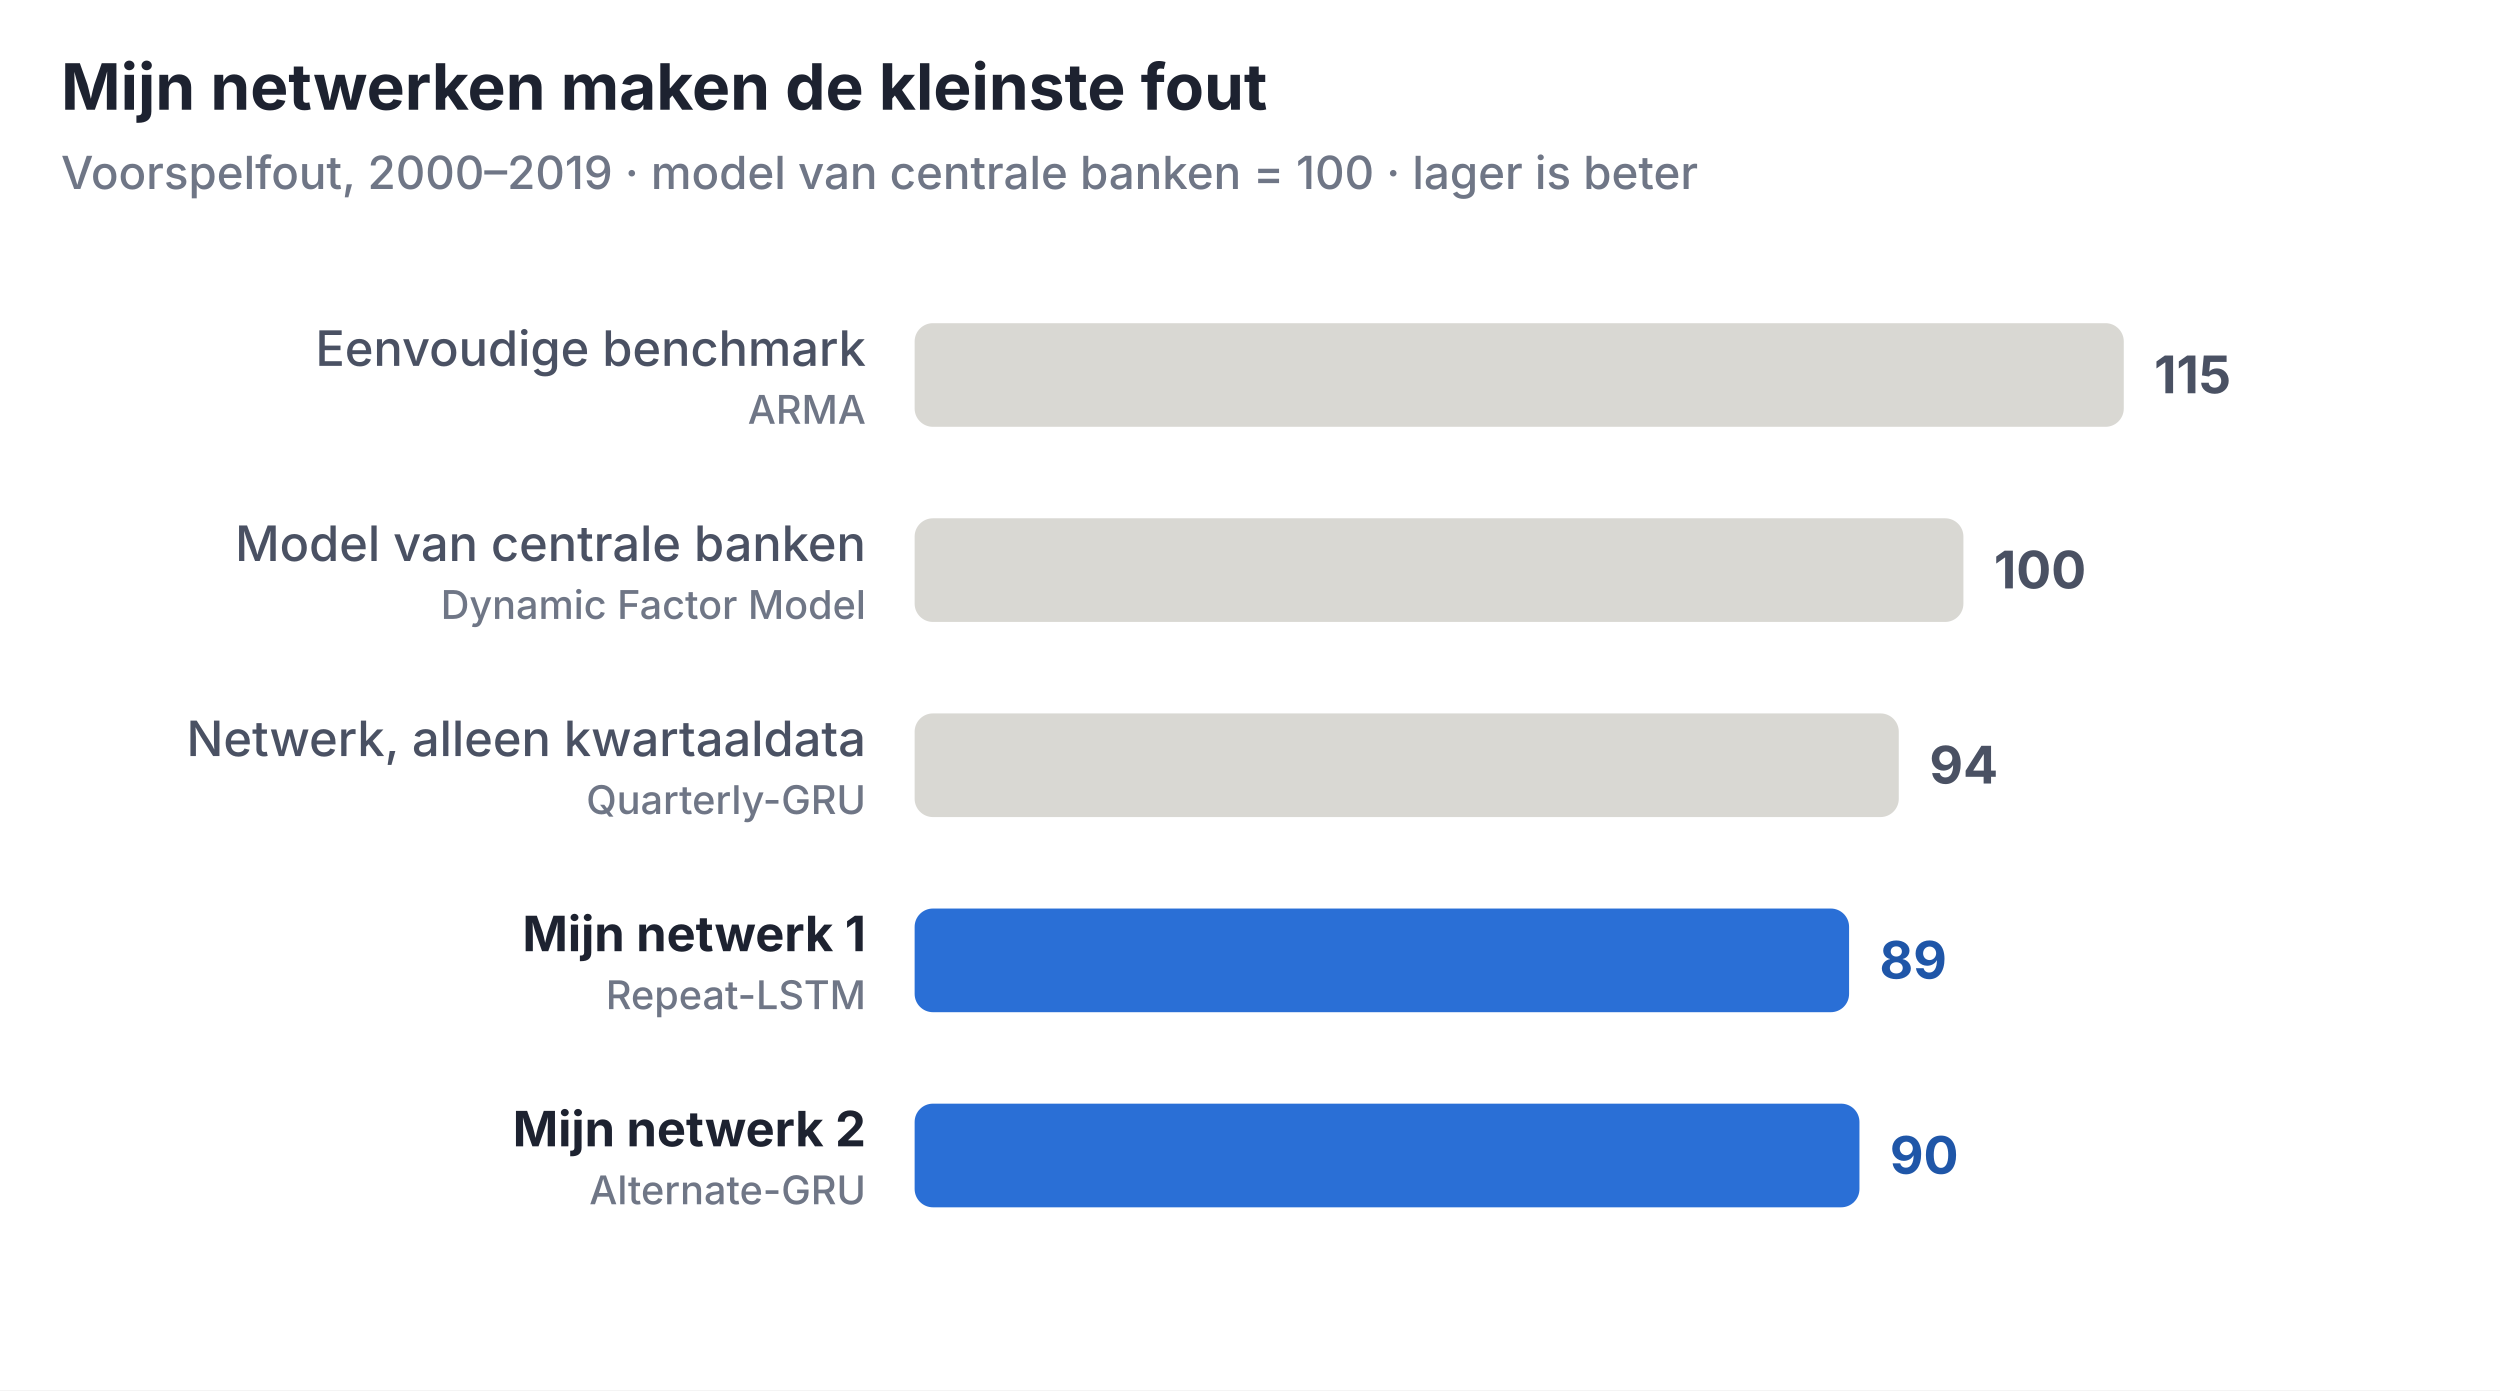
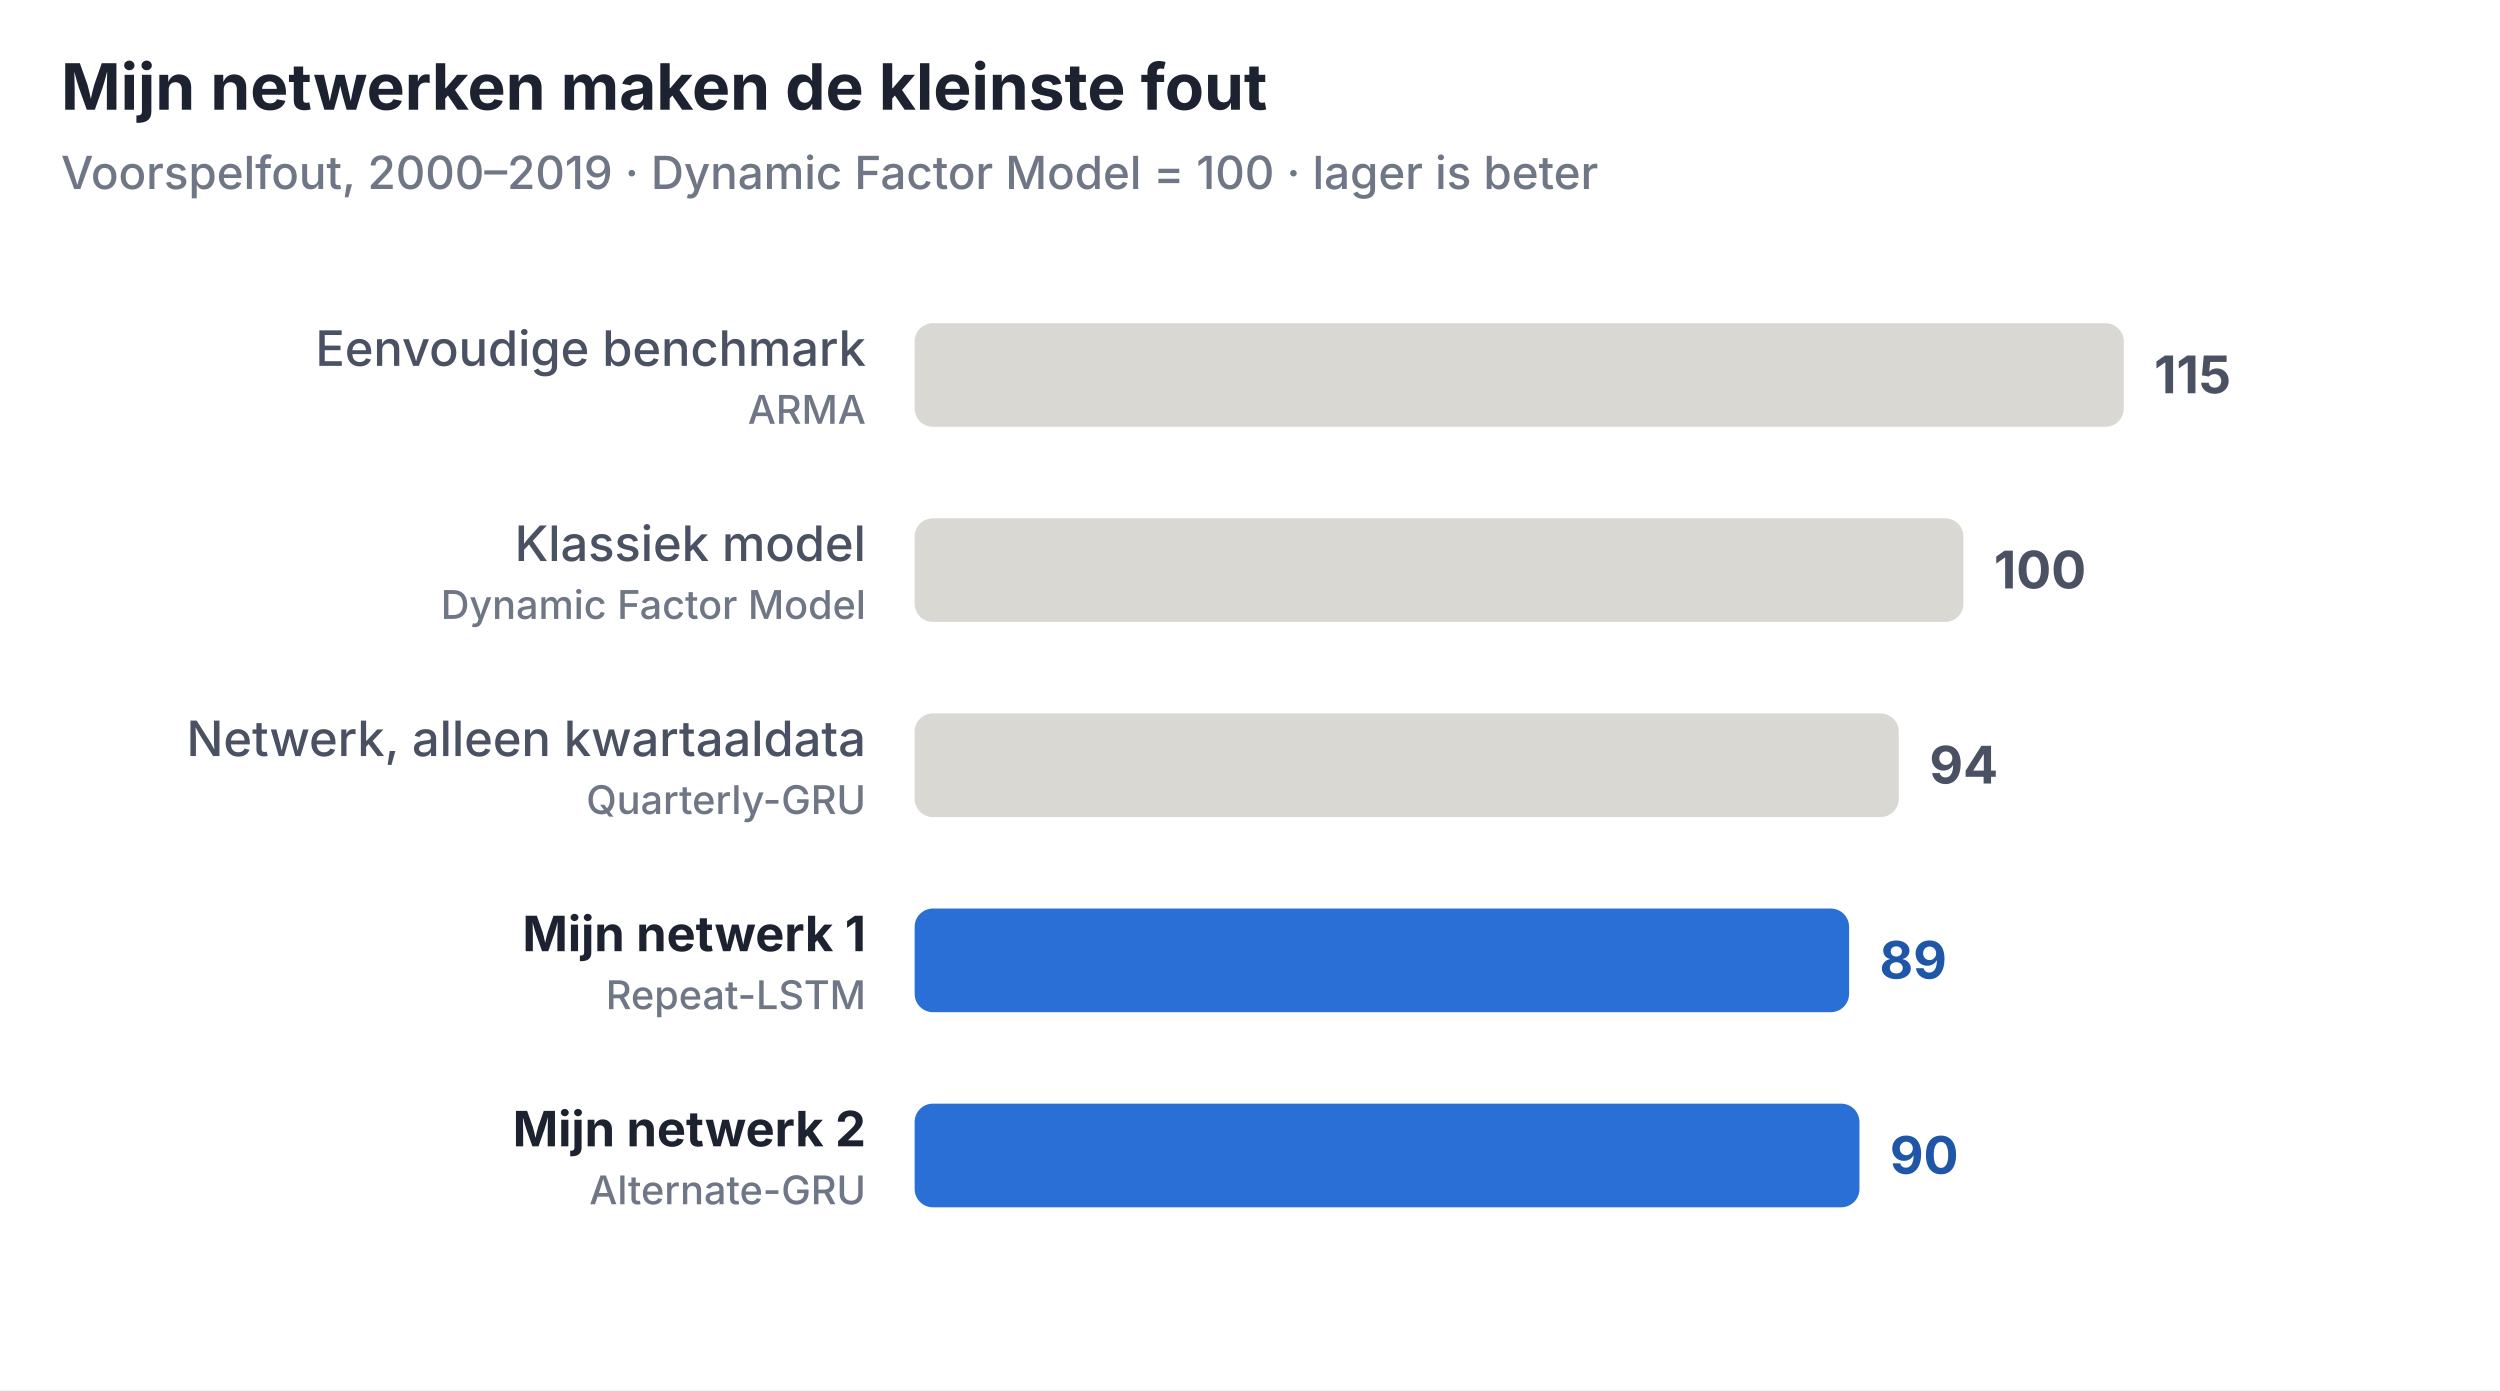
<svg xmlns="http://www.w3.org/2000/svg" viewBox="0 0 820 456" width="820" height="456" font-family="Inter, 'Segoe UI', Helvetica, Arial, sans-serif">
  <rect width="820" height="456" fill="#ffffff" />
  <text x="20" y="36" font-size="21" fill="#1d2230" font-weight="700" text-anchor="start">Mijn netwerken maken de kleinste fout</text>
-   <text x="20" y="62" font-size="15" fill="#6f7686" font-weight="500" text-anchor="start">Voorspelfout, 2000–2019 · model van centrale banken = 100 · lager is beter</text>
+   <text x="20" y="62" font-size="15" fill="#6f7686" font-weight="500" text-anchor="start">Voorspelfout, 2000–2019 · Dynamic Factor Model = 100 · lager is beter</text>
  <text x="284" y="120" font-size="16" fill="#4a5163" font-weight="500" text-anchor="end">Eenvoudige benchmark</text>
  <text x="284" y="139" font-size="13" fill="#6f7686" font-weight="500" text-anchor="end">ARMA</text>
  <rect x="300" y="106" width="396.6" height="34" rx="6" fill="#d9d8d3" />
  <text x="706.556" y="129" font-size="17" fill="#4a5163" font-weight="700" text-anchor="start">115</text>
-   <text x="284" y="184" font-size="16" fill="#4a5163" font-weight="500" text-anchor="end">Model van centrale banken</text>
+   <text x="284" y="184" font-size="16" fill="#4a5163" font-weight="500" text-anchor="end">Klassiek model</text>
  <text x="284" y="203" font-size="13" fill="#6f7686" font-weight="500" text-anchor="end">Dynamic Factor Model</text>
  <rect x="300" y="170" width="344.0" height="34" rx="6" fill="#d9d8d3" />
  <text x="654.0" y="193" font-size="17" fill="#4a5163" font-weight="700" text-anchor="start">100</text>
  <text x="284" y="248" font-size="16" fill="#4a5163" font-weight="500" text-anchor="end">Netwerk, alleen kwartaaldata</text>
  <text x="284" y="267" font-size="13" fill="#6f7686" font-weight="500" text-anchor="end">Quarterly-GRU</text>
  <rect x="300" y="234" width="322.8" height="34" rx="6" fill="#d9d8d3" />
  <text x="632.841" y="257" font-size="17" fill="#4a5163" font-weight="700" text-anchor="start">94</text>
  <text x="284" y="312" font-size="16" fill="#1d2230" font-weight="700" text-anchor="end">Mijn netwerk 1</text>
  <text x="284" y="331" font-size="13" fill="#6f7686" font-weight="500" text-anchor="end">Repeat-LSTM</text>
  <rect x="300" y="298" width="306.5" height="34" rx="6" fill="#2a6fd6" />
  <text x="616.46" y="321" font-size="17" fill="#1f56a8" font-weight="700" text-anchor="start">89</text>
  <text x="284" y="376" font-size="16" fill="#1d2230" font-weight="700" text-anchor="end">Mijn netwerk 2</text>
  <text x="284" y="395" font-size="13" fill="#6f7686" font-weight="500" text-anchor="end">Alternate-GRU</text>
  <rect x="300" y="362" width="309.9" height="34" rx="6" fill="#2a6fd6" />
  <text x="619.873" y="385" font-size="17" fill="#1f56a8" font-weight="700" text-anchor="start">90</text>
</svg>
